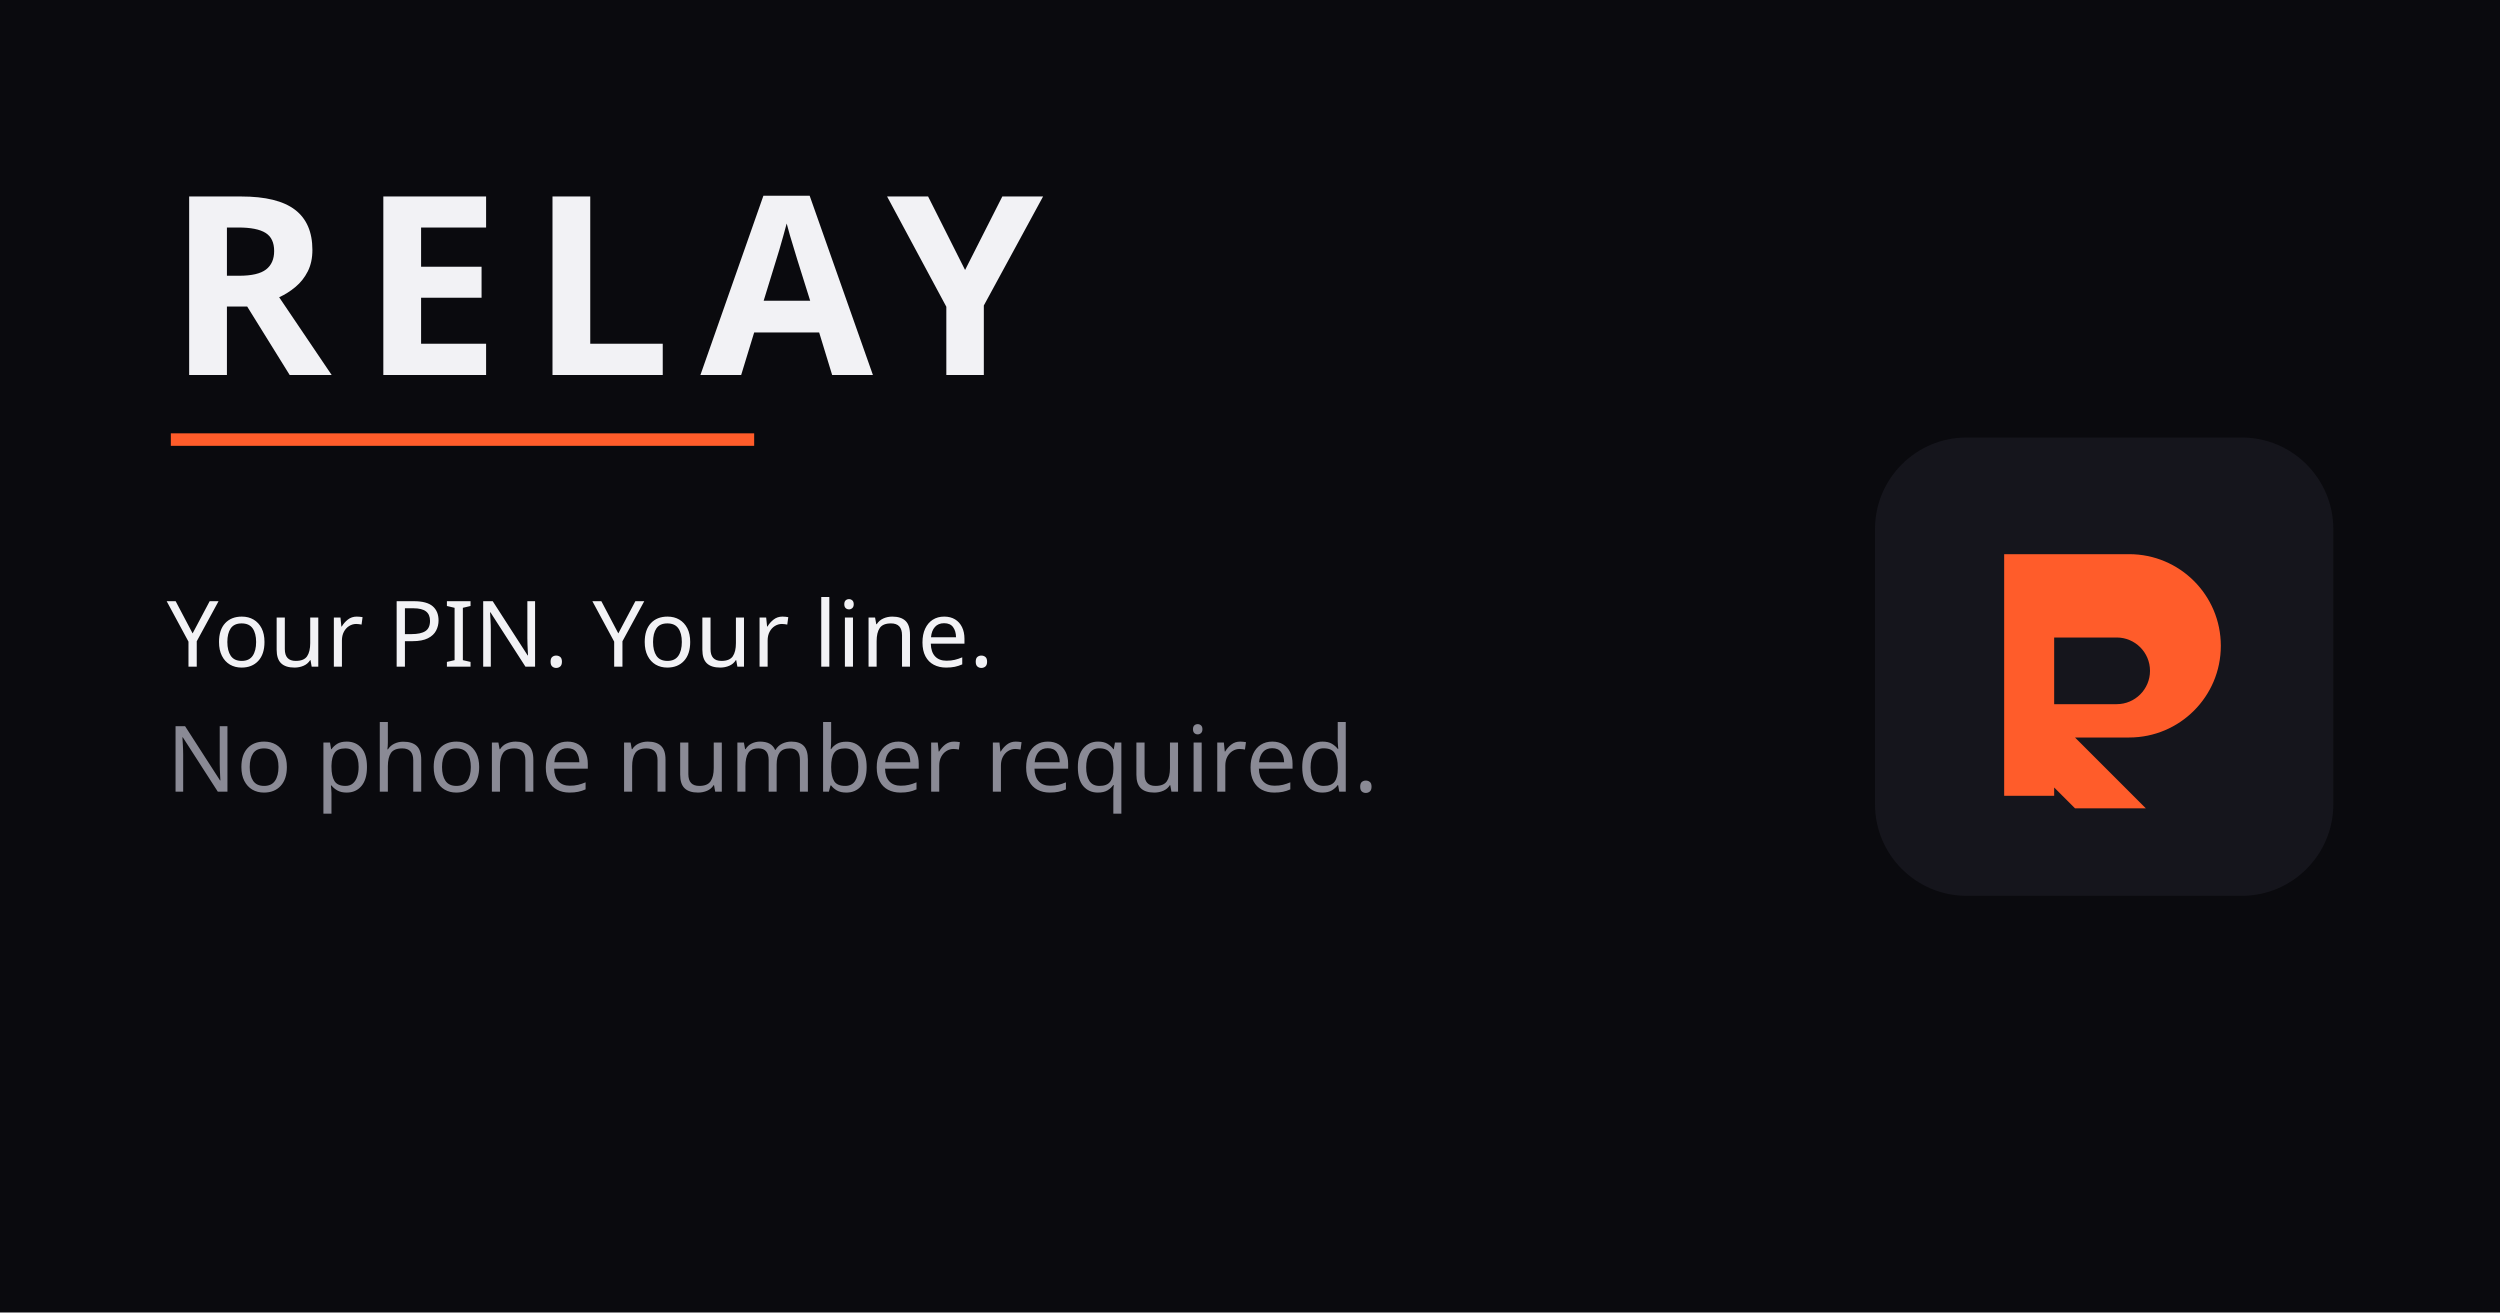
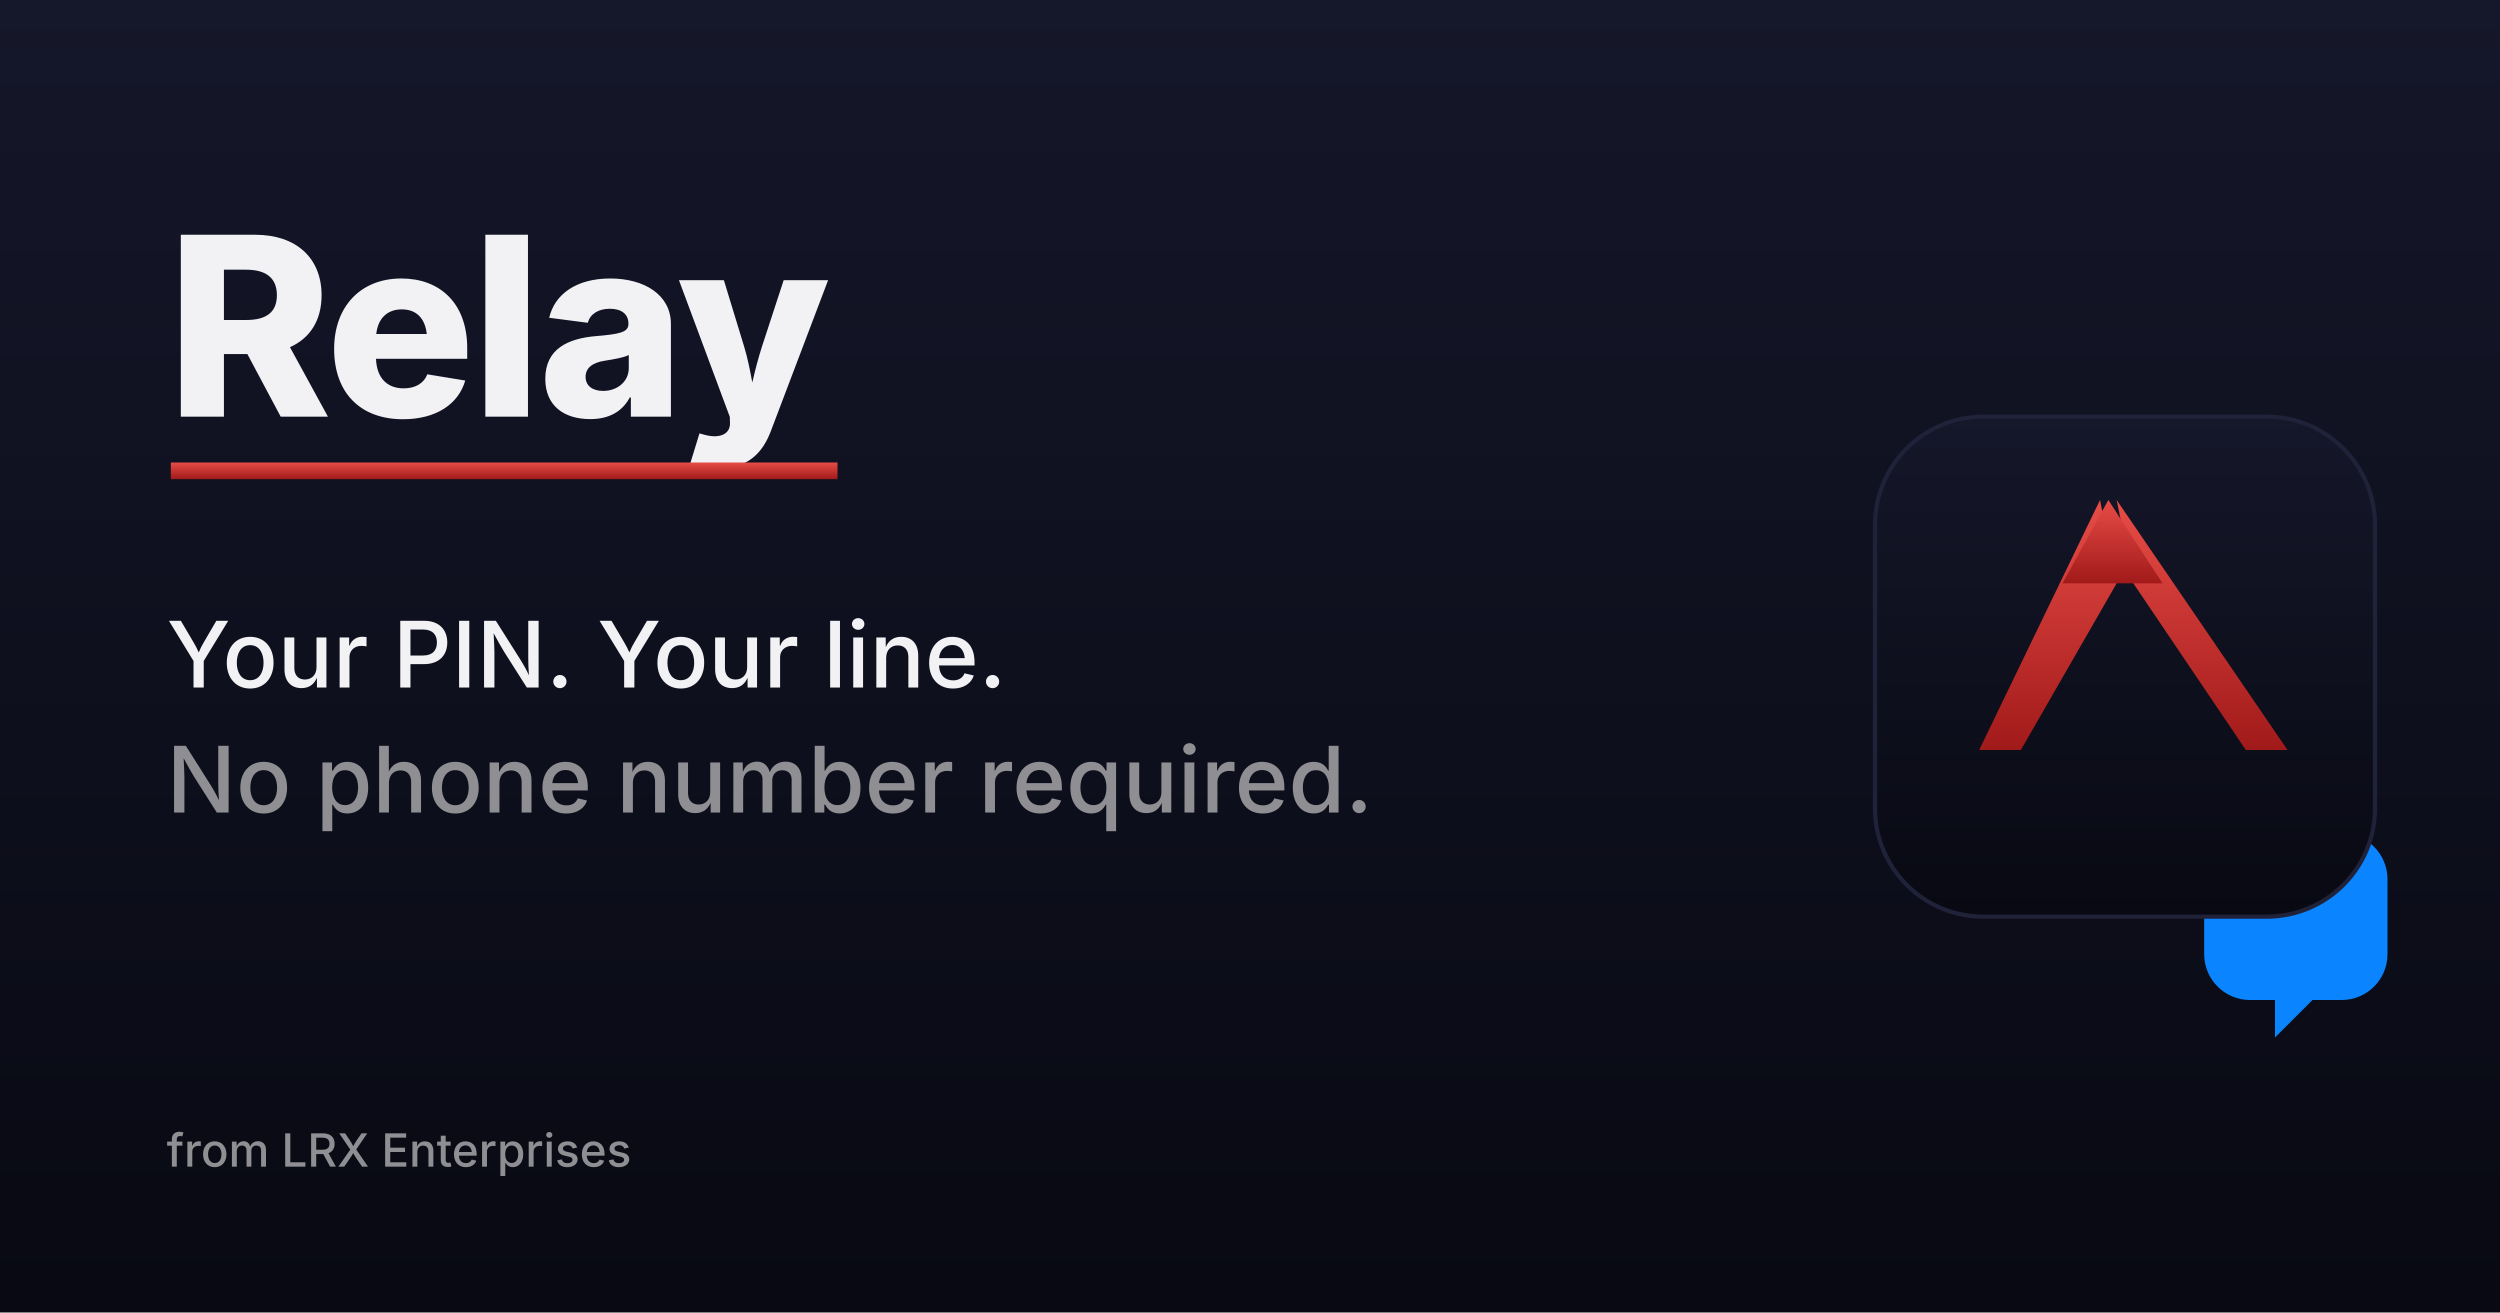
<svg xmlns="http://www.w3.org/2000/svg" viewBox="0 0 1200 630">
-   <rect width="1200" height="630" fill="#0A0A0E" />
-   <g fill="#F2F2F5" font-family="Outfit, system-ui, sans-serif">
-     <text x="80" y="180" font-size="120" font-weight="700" letter-spacing="14">RELAY</text>
-     <rect x="82" y="208" width="280" height="6" fill="#FF5C2A" />
-     <text x="80" y="320" font-size="44" font-weight="500" fill="#F2F2F5">Your PIN. Your line.</text>
-     <text x="80" y="380" font-size="44" font-weight="500" fill="#8A8A95">No phone number required.</text>
+   <defs>
+     <linearGradient id="bg" x1="0" y1="0" x2="0" y2="1">
+       <stop offset="0" stop-color="#15172A" />
+       <stop offset="1" stop-color="#080912" />
+     </linearGradient>
+     <linearGradient id="a" x1="0" y1="0" x2="0" y2="1">
+       <stop offset="0" stop-color="#E84C46" />
+       <stop offset="1" stop-color="#A11A1A" />
+     </linearGradient>
+   </defs>
+   <rect width="1200" height="630" fill="url(#bg)" />
+   <g fill="#F2F2F5" font-family="-apple-system, system-ui, sans-serif">
+     <text x="80" y="200" font-size="120" font-weight="800" letter-spacing="-2">Relay</text>
+     <rect x="82" y="222" width="320" height="8" fill="url(#a)" />
+     <text x="80" y="330" font-size="44" font-weight="500" fill="#F2F2F5">Your PIN. Your line.</text>
+     <text x="80" y="390" font-size="44" font-weight="500" fill="#8E8E93">No phone number required.</text>
+     <text x="80" y="560" font-size="22" font-weight="500" fill="#8E8E93">from LRX Enterprises</text>
  </g>
-   <g transform="translate(900,210)">
-     <rect width="220" height="220" rx="44" fill="#15151C" />
-     <path d="M62 56h60a44 44 0 0 1 0 88h-26l34 34h-34l-34-34v-16h54a16 16 0 0 0 0-32h-30v76H62z" fill="#FF5C2A" />
+   <g transform="translate(900,200)">
+     <path d="M180 200 h44 a22 22 0 0 1 22 22 v36 a22 22 0 0 1-22 22 h-14 l-18 18 v-18 h-12 a22 22 0 0 1-22-22 v-36 a22 22 0 0 1 22-22 z" fill="#0A84FF" />
+     <rect x="0" y="0" width="240" height="240" rx="52" fill="url(#bg)" stroke="#1F2238" stroke-width="2" />
+     <g fill="url(#a)">
+       <polygon points="108,40 50,160 70,160 116,80" />
+       <polygon points="116,40 198,160 178,160 124,80" />
+       <polygon points="112,40 90,80 138,80" />
+     </g>
  </g>
</svg>
